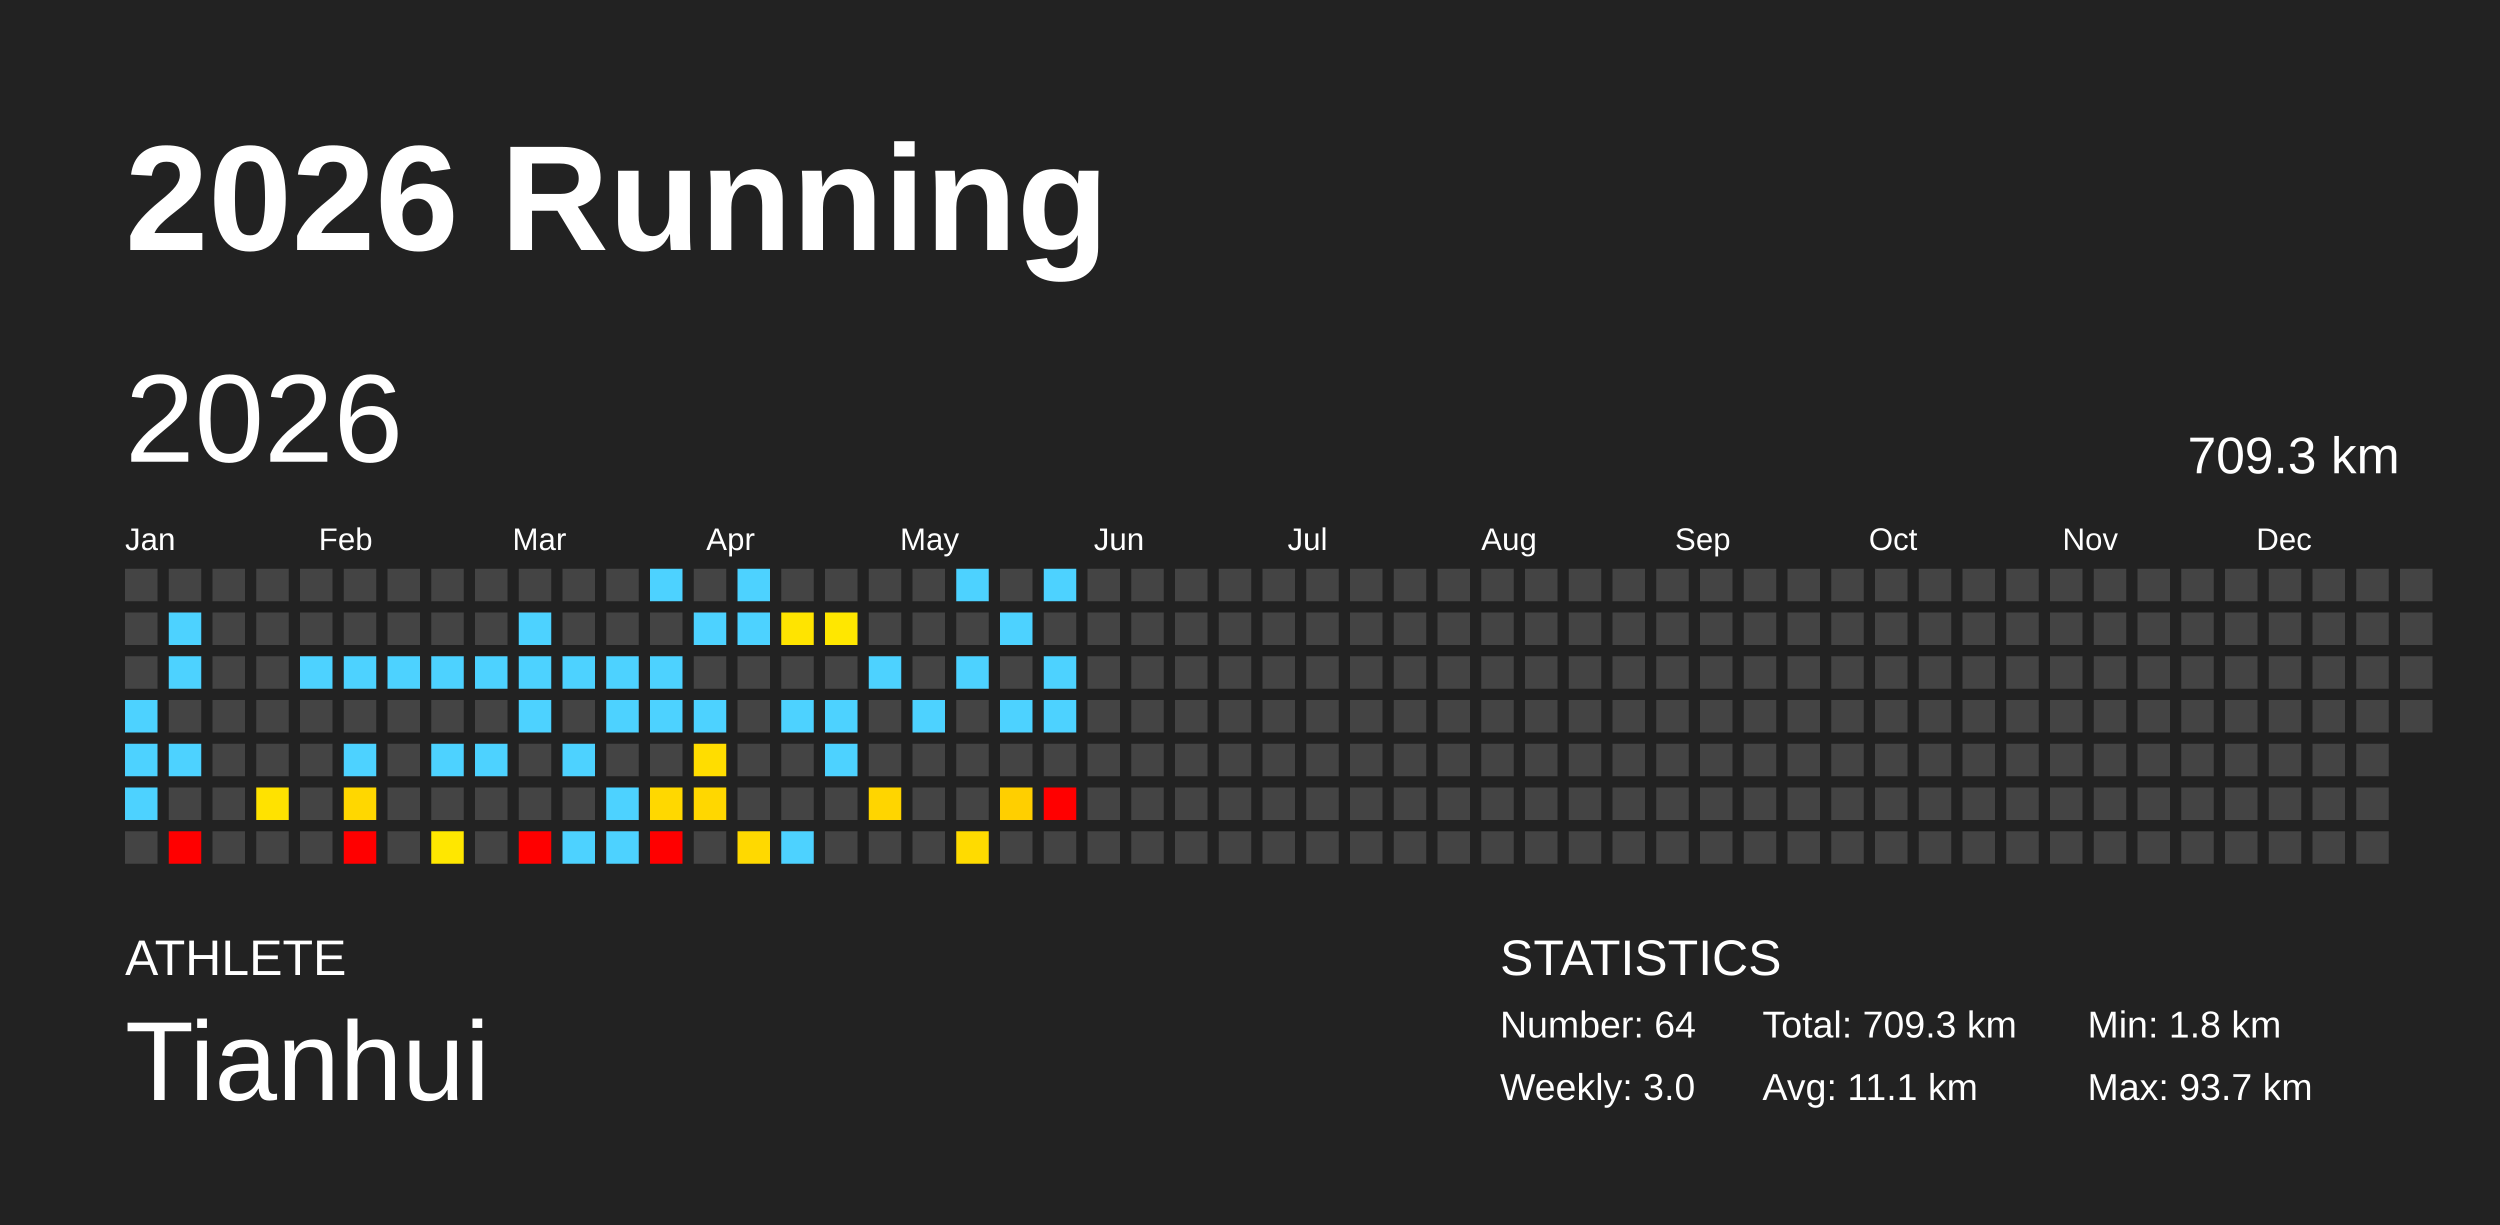
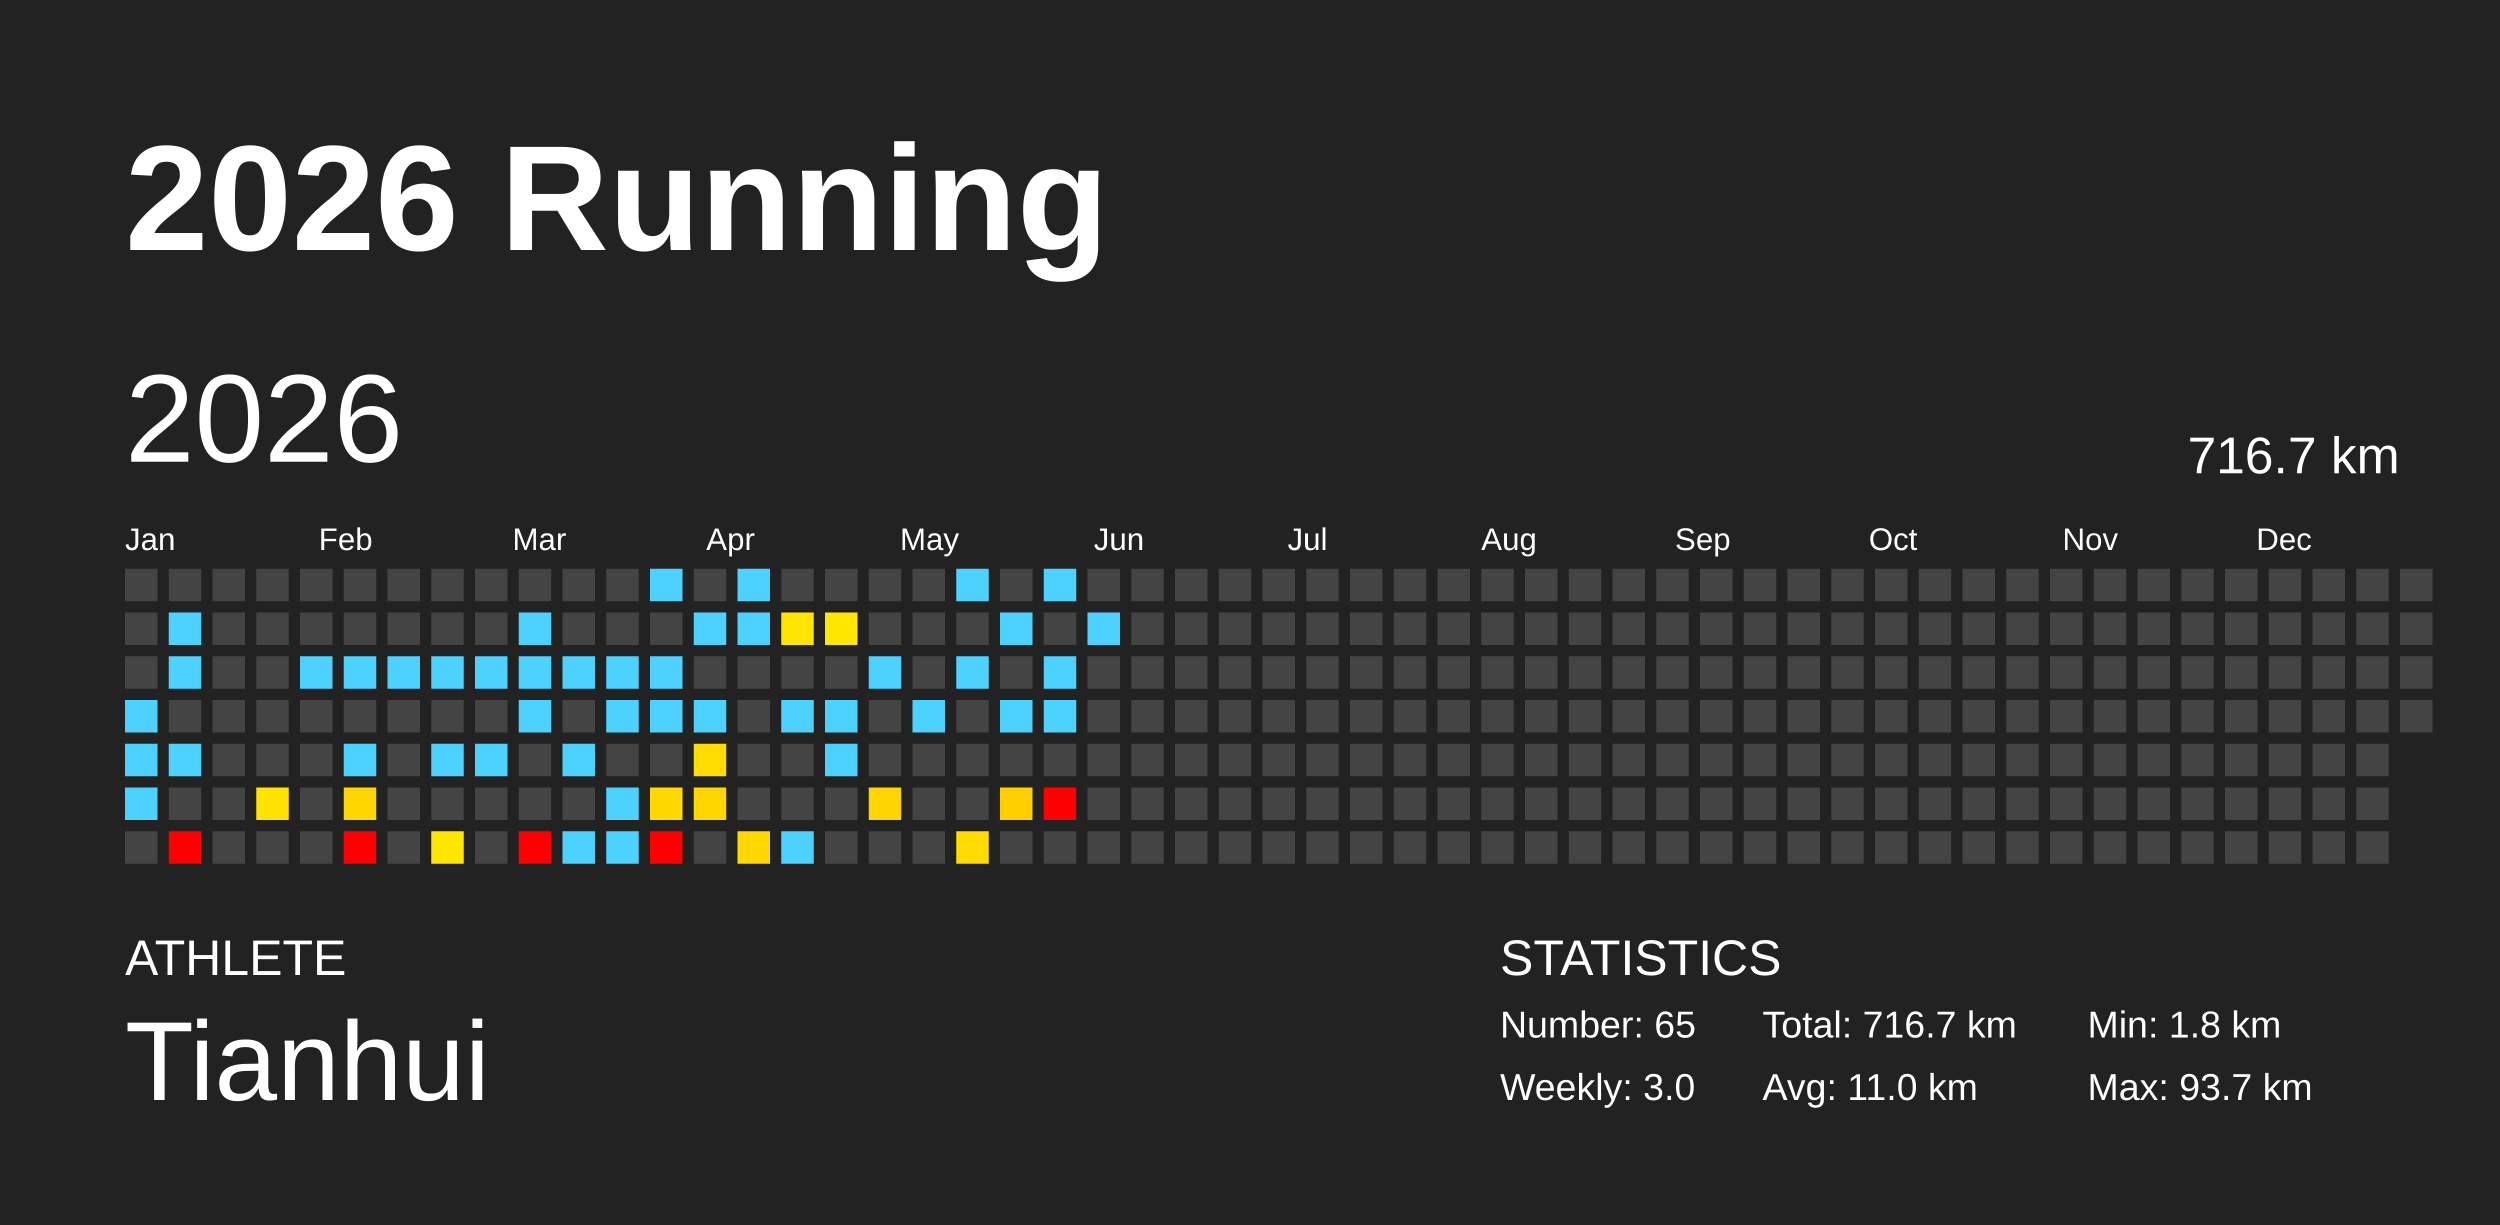
<svg xmlns="http://www.w3.org/2000/svg" baseProfile="full" height="98mm" version="1.1" viewBox="0,0,200,98" width="200mm">
  <defs />
  <rect fill="#222222" height="98" width="200" x="0" y="0" />
  <text fill="#FFFFFF" style="font-size:12px; font-family:Arial; font-weight:bold;" x="10" y="20">2026 Running</text>
  <text fill="#FFFFFF" style="font-size:4px; font-family:Arial" x="10" y="78">ATHLETE</text>
  <text fill="#FFFFFF" style="font-size:9px; font-family:Arial" x="10" y="88">Tianhui</text>
  <text fill="#FFFFFF" style="font-size:4px; font-family:Arial" x="120" y="78">STATISTICS</text>
-   <text fill="#FFFFFF" style="font-size:3px; font-family:Arial" x="120" y="83">Number: 64</text>
+   <text fill="#FFFFFF" style="font-size:3px; font-family:Arial" x="120" y="83">Number: 65</text>
  <text fill="#FFFFFF" style="font-size:3px; font-family:Arial" x="120" y="88">Weekly: 3.0</text>
-   <text fill="#FFFFFF" style="font-size:3px; font-family:Arial" x="141" y="83">Total: 709.3 km</text>
-   <text fill="#FFFFFF" style="font-size:3px; font-family:Arial" x="141" y="88">Avg: 11.1 km</text>
+   <text fill="#FFFFFF" style="font-size:3px; font-family:Arial" x="141" y="83">Total: 716.7 km</text>
+   <text fill="#FFFFFF" style="font-size:3px; font-family:Arial" x="141" y="88">Avg: 11.0 km</text>
  <text fill="#FFFFFF" style="font-size:3px; font-family:Arial" x="167" y="83">Min: 1.8 km</text>
  <text fill="#FFFFFF" style="font-size:3px; font-family:Arial" x="167" y="88">Max: 93.7 km</text>
  <text dominant-baseline="hanging" fill="#FFFFFF" style="font-size:10.0px; font-family:Arial;" x="10" y="30">2026</text>
-   <text dominant-baseline="hanging" fill="#FFFFFF" style="font-size:4.125px; font-family:Arial;" x="175" y="35">709.3 km</text>
+   <text dominant-baseline="hanging" fill="#FFFFFF" style="font-size:4.125px; font-family:Arial;" x="175" y="35">716.7 km</text>
  <text fill="#FFFFFF" style="font-size:2.5px; font-family:Arial" x="10.0" y="44">Jan</text>
  <text fill="#FFFFFF" style="font-size:2.5px; font-family:Arial" x="25.5" y="44">Feb</text>
  <text fill="#FFFFFF" style="font-size:2.5px; font-family:Arial" x="41.0" y="44">Mar</text>
  <text fill="#FFFFFF" style="font-size:2.5px; font-family:Arial" x="56.5" y="44">Apr</text>
  <text fill="#FFFFFF" style="font-size:2.5px; font-family:Arial" x="72.0" y="44">May</text>
  <text fill="#FFFFFF" style="font-size:2.5px; font-family:Arial" x="87.5" y="44">Jun</text>
  <text fill="#FFFFFF" style="font-size:2.5px; font-family:Arial" x="103.0" y="44">Jul</text>
  <text fill="#FFFFFF" style="font-size:2.5px; font-family:Arial" x="118.5" y="44">Aug</text>
  <text fill="#FFFFFF" style="font-size:2.5px; font-family:Arial" x="134.0" y="44">Sep</text>
  <text fill="#FFFFFF" style="font-size:2.5px; font-family:Arial" x="149.5" y="44">Oct</text>
  <text fill="#FFFFFF" style="font-size:2.5px; font-family:Arial" x="165.0" y="44">Nov</text>
  <text fill="#FFFFFF" style="font-size:2.5px; font-family:Arial" x="180.5" y="44">Dec</text>
  <rect fill="#444444" height="2.6" width="2.6" x="10.0" y="45.5" />
  <rect fill="#444444" height="2.6" width="2.6" x="10.0" y="49.0" />
  <rect fill="#444444" height="2.6" width="2.6" x="10.0" y="52.5" />
  <rect fill="#4dd2ff" height="2.6" width="2.6" x="10.0" y="56.0" />
  <rect fill="#4dd2ff" height="2.6" width="2.6" x="10.0" y="59.5" />
  <rect fill="#4dd2ff" height="2.6" width="2.6" x="10.0" y="63.0" />
  <rect fill="#444444" height="2.6" width="2.6" x="10.0" y="66.5" />
  <rect fill="#444444" height="2.6" width="2.6" x="13.5" y="45.5" />
  <rect fill="#4dd2ff" height="2.6" width="2.6" x="13.5" y="49.0" />
  <rect fill="#4dd2ff" height="2.6" width="2.6" x="13.5" y="52.5" />
  <rect fill="#444444" height="2.6" width="2.6" x="13.5" y="56.0" />
  <rect fill="#4dd2ff" height="2.6" width="2.6" x="13.5" y="59.5" />
  <rect fill="#444444" height="2.6" width="2.6" x="13.5" y="63.0" />
  <rect fill="red" height="2.6" width="2.6" x="13.5" y="66.5" />
  <rect fill="#444444" height="2.6" width="2.6" x="17.0" y="45.5" />
  <rect fill="#444444" height="2.6" width="2.6" x="17.0" y="49.0" />
  <rect fill="#444444" height="2.6" width="2.6" x="17.0" y="52.5" />
  <rect fill="#444444" height="2.6" width="2.6" x="17.0" y="56.0" />
  <rect fill="#444444" height="2.6" width="2.6" x="17.0" y="59.5" />
  <rect fill="#444444" height="2.6" width="2.6" x="17.0" y="63.0" />
  <rect fill="#444444" height="2.6" width="2.6" x="17.0" y="66.5" />
  <rect fill="#444444" height="2.6" width="2.6" x="20.5" y="45.5" />
  <rect fill="#444444" height="2.6" width="2.6" x="20.5" y="49.0" />
  <rect fill="#444444" height="2.6" width="2.6" x="20.5" y="52.5" />
  <rect fill="#444444" height="2.6" width="2.6" x="20.5" y="56.0" />
  <rect fill="#444444" height="2.6" width="2.6" x="20.5" y="59.5" />
  <rect fill="#ffe200" height="2.6" width="2.6" x="20.5" y="63.0" />
  <rect fill="#444444" height="2.6" width="2.6" x="20.5" y="66.5" />
  <rect fill="#444444" height="2.6" width="2.6" x="24.0" y="45.5" />
  <rect fill="#444444" height="2.6" width="2.6" x="24.0" y="49.0" />
  <rect fill="#4dd2ff" height="2.6" width="2.6" x="24.0" y="52.5" />
  <rect fill="#444444" height="2.6" width="2.6" x="24.0" y="56.0" />
  <rect fill="#444444" height="2.6" width="2.6" x="24.0" y="59.5" />
  <rect fill="#444444" height="2.6" width="2.6" x="24.0" y="63.0" />
  <rect fill="#444444" height="2.6" width="2.6" x="24.0" y="66.5" />
  <rect fill="#444444" height="2.6" width="2.6" x="27.5" y="45.5" />
  <rect fill="#444444" height="2.6" width="2.6" x="27.5" y="49.0" />
  <rect fill="#4dd2ff" height="2.6" width="2.6" x="27.5" y="52.5" />
  <rect fill="#444444" height="2.6" width="2.6" x="27.5" y="56.0" />
  <rect fill="#4dd2ff" height="2.6" width="2.6" x="27.5" y="59.5" />
  <rect fill="#ffd700" height="2.6" width="2.6" x="27.5" y="63.0" />
  <rect fill="red" height="2.6" width="2.6" x="27.5" y="66.5" />
  <rect fill="#444444" height="2.6" width="2.6" x="31.0" y="45.5" />
  <rect fill="#444444" height="2.6" width="2.6" x="31.0" y="49.0" />
  <rect fill="#4dd2ff" height="2.6" width="2.6" x="31.0" y="52.5" />
  <rect fill="#444444" height="2.6" width="2.6" x="31.0" y="56.0" />
  <rect fill="#444444" height="2.6" width="2.6" x="31.0" y="59.5" />
  <rect fill="#444444" height="2.6" width="2.6" x="31.0" y="63.0" />
  <rect fill="#444444" height="2.6" width="2.6" x="31.0" y="66.5" />
  <rect fill="#444444" height="2.6" width="2.6" x="34.5" y="45.5" />
  <rect fill="#444444" height="2.6" width="2.6" x="34.5" y="49.0" />
  <rect fill="#4dd2ff" height="2.6" width="2.6" x="34.5" y="52.5" />
  <rect fill="#444444" height="2.6" width="2.6" x="34.5" y="56.0" />
  <rect fill="#4dd2ff" height="2.6" width="2.6" x="34.5" y="59.5" />
  <rect fill="#444444" height="2.6" width="2.6" x="34.5" y="63.0" />
  <rect fill="#ffe700" height="2.6" width="2.6" x="34.5" y="66.5" />
  <rect fill="#444444" height="2.6" width="2.6" x="38.0" y="45.5" />
  <rect fill="#444444" height="2.6" width="2.6" x="38.0" y="49.0" />
  <rect fill="#4dd2ff" height="2.6" width="2.6" x="38.0" y="52.5" />
  <rect fill="#444444" height="2.6" width="2.6" x="38.0" y="56.0" />
  <rect fill="#4dd2ff" height="2.6" width="2.6" x="38.0" y="59.5" />
  <rect fill="#444444" height="2.6" width="2.6" x="38.0" y="63.0" />
  <rect fill="#444444" height="2.6" width="2.6" x="38.0" y="66.5" />
  <rect fill="#444444" height="2.6" width="2.6" x="41.5" y="45.5" />
  <rect fill="#4dd2ff" height="2.6" width="2.6" x="41.5" y="49.0" />
  <rect fill="#4dd2ff" height="2.6" width="2.6" x="41.5" y="52.5" />
  <rect fill="#4dd2ff" height="2.6" width="2.6" x="41.5" y="56.0" />
  <rect fill="#444444" height="2.6" width="2.6" x="41.5" y="59.5" />
  <rect fill="#444444" height="2.6" width="2.6" x="41.5" y="63.0" />
  <rect fill="red" height="2.6" width="2.6" x="41.5" y="66.5" />
  <rect fill="#444444" height="2.6" width="2.6" x="45.0" y="45.5" />
  <rect fill="#444444" height="2.6" width="2.6" x="45.0" y="49.0" />
  <rect fill="#4dd2ff" height="2.6" width="2.6" x="45.0" y="52.5" />
  <rect fill="#444444" height="2.6" width="2.6" x="45.0" y="56.0" />
  <rect fill="#4dd2ff" height="2.6" width="2.6" x="45.0" y="59.5" />
  <rect fill="#444444" height="2.6" width="2.6" x="45.0" y="63.0" />
  <rect fill="#4dd2ff" height="2.6" width="2.6" x="45.0" y="66.5" />
  <rect fill="#444444" height="2.6" width="2.6" x="48.5" y="45.5" />
  <rect fill="#444444" height="2.6" width="2.6" x="48.5" y="49.0" />
  <rect fill="#4dd2ff" height="2.6" width="2.6" x="48.5" y="52.5" />
  <rect fill="#4dd2ff" height="2.6" width="2.6" x="48.5" y="56.0" />
  <rect fill="#444444" height="2.6" width="2.6" x="48.5" y="59.5" />
  <rect fill="#4dd2ff" height="2.6" width="2.6" x="48.5" y="63.0" />
  <rect fill="#4dd2ff" height="2.6" width="2.6" x="48.5" y="66.5" />
  <rect fill="#4dd2ff" height="2.6" width="2.6" x="52.0" y="45.5" />
  <rect fill="#444444" height="2.6" width="2.6" x="52.0" y="49.0" />
  <rect fill="#4dd2ff" height="2.6" width="2.6" x="52.0" y="52.5" />
  <rect fill="#4dd2ff" height="2.6" width="2.6" x="52.0" y="56.0" />
  <rect fill="#444444" height="2.6" width="2.6" x="52.0" y="59.5" />
  <rect fill="#ffd800" height="2.6" width="2.6" x="52.0" y="63.0" />
  <rect fill="red" height="2.6" width="2.6" x="52.0" y="66.5" />
  <rect fill="#444444" height="2.6" width="2.6" x="55.5" y="45.5" />
  <rect fill="#4dd2ff" height="2.6" width="2.6" x="55.5" y="49.0" />
  <rect fill="#444444" height="2.6" width="2.6" x="55.5" y="52.5" />
  <rect fill="#4dd2ff" height="2.6" width="2.6" x="55.5" y="56.0" />
  <rect fill="#ffdd00" height="2.6" width="2.6" x="55.5" y="59.5" />
  <rect fill="#ffd700" height="2.6" width="2.6" x="55.5" y="63.0" />
  <rect fill="#444444" height="2.6" width="2.6" x="55.5" y="66.5" />
  <rect fill="#4dd2ff" height="2.6" width="2.6" x="59.0" y="45.5" />
  <rect fill="#4dd2ff" height="2.6" width="2.6" x="59.0" y="49.0" />
  <rect fill="#444444" height="2.6" width="2.6" x="59.0" y="52.5" />
  <rect fill="#444444" height="2.6" width="2.6" x="59.0" y="56.0" />
  <rect fill="#444444" height="2.6" width="2.6" x="59.0" y="59.5" />
  <rect fill="#444444" height="2.6" width="2.6" x="59.0" y="63.0" />
  <rect fill="#ffd900" height="2.6" width="2.6" x="59.0" y="66.5" />
  <rect fill="#444444" height="2.6" width="2.6" x="62.5" y="45.5" />
  <rect fill="#ffe400" height="2.6" width="2.6" x="62.5" y="49.0" />
  <rect fill="#444444" height="2.6" width="2.6" x="62.5" y="52.5" />
  <rect fill="#4dd2ff" height="2.6" width="2.6" x="62.5" y="56.0" />
  <rect fill="#444444" height="2.6" width="2.6" x="62.5" y="59.5" />
  <rect fill="#444444" height="2.6" width="2.6" x="62.5" y="63.0" />
  <rect fill="#4dd2ff" height="2.6" width="2.6" x="62.5" y="66.5" />
  <rect fill="#444444" height="2.6" width="2.6" x="66.0" y="45.5" />
  <rect fill="#ffe700" height="2.6" width="2.6" x="66.0" y="49.0" />
  <rect fill="#444444" height="2.6" width="2.6" x="66.0" y="52.5" />
  <rect fill="#4dd2ff" height="2.6" width="2.6" x="66.0" y="56.0" />
  <rect fill="#4dd2ff" height="2.6" width="2.6" x="66.0" y="59.5" />
  <rect fill="#444444" height="2.6" width="2.6" x="66.0" y="63.0" />
  <rect fill="#444444" height="2.6" width="2.6" x="66.0" y="66.5" />
  <rect fill="#444444" height="2.6" width="2.6" x="69.5" y="45.5" />
  <rect fill="#444444" height="2.6" width="2.6" x="69.5" y="49.0" />
  <rect fill="#4dd2ff" height="2.6" width="2.6" x="69.5" y="52.5" />
  <rect fill="#444444" height="2.6" width="2.6" x="69.5" y="56.0" />
  <rect fill="#444444" height="2.6" width="2.6" x="69.5" y="59.5" />
  <rect fill="#ffd500" height="2.6" width="2.6" x="69.5" y="63.0" />
  <rect fill="#444444" height="2.6" width="2.6" x="69.5" y="66.5" />
  <rect fill="#444444" height="2.6" width="2.6" x="73.0" y="45.5" />
  <rect fill="#444444" height="2.6" width="2.6" x="73.0" y="49.0" />
  <rect fill="#444444" height="2.6" width="2.6" x="73.0" y="52.5" />
  <rect fill="#4dd2ff" height="2.6" width="2.6" x="73.0" y="56.0" />
  <rect fill="#444444" height="2.6" width="2.6" x="73.0" y="59.5" />
  <rect fill="#444444" height="2.6" width="2.6" x="73.0" y="63.0" />
  <rect fill="#444444" height="2.6" width="2.6" x="73.0" y="66.5" />
  <rect fill="#4dd2ff" height="2.6" width="2.6" x="76.5" y="45.5" />
  <rect fill="#444444" height="2.6" width="2.6" x="76.5" y="49.0" />
  <rect fill="#4dd2ff" height="2.6" width="2.6" x="76.5" y="52.5" />
  <rect fill="#444444" height="2.6" width="2.6" x="76.5" y="56.0" />
  <rect fill="#444444" height="2.6" width="2.6" x="76.5" y="59.5" />
  <rect fill="#444444" height="2.6" width="2.6" x="76.5" y="63.0" />
  <rect fill="#ffdb00" height="2.6" width="2.6" x="76.5" y="66.5" />
  <rect fill="#444444" height="2.6" width="2.6" x="80.0" y="45.5" />
  <rect fill="#4dd2ff" height="2.6" width="2.6" x="80.0" y="49.0" />
  <rect fill="#444444" height="2.6" width="2.6" x="80.0" y="52.5" />
  <rect fill="#4dd2ff" height="2.6" width="2.6" x="80.0" y="56.0" />
  <rect fill="#444444" height="2.6" width="2.6" x="80.0" y="59.5" />
  <rect fill="#ffcf00" height="2.6" width="2.6" x="80.0" y="63.0" />
  <rect fill="#444444" height="2.6" width="2.6" x="80.0" y="66.5" />
  <rect fill="#4dd2ff" height="2.6" width="2.6" x="83.5" y="45.5" />
  <rect fill="#444444" height="2.6" width="2.6" x="83.5" y="49.0" />
  <rect fill="#4dd2ff" height="2.6" width="2.6" x="83.5" y="52.5" />
  <rect fill="#4dd2ff" height="2.6" width="2.6" x="83.5" y="56.0" />
  <rect fill="#444444" height="2.6" width="2.6" x="83.5" y="59.5" />
  <rect fill="red" height="2.6" width="2.6" x="83.5" y="63.0" />
  <rect fill="#444444" height="2.6" width="2.6" x="83.5" y="66.5" />
  <rect fill="#444444" height="2.6" width="2.6" x="87.0" y="45.5" />
-   <rect fill="#444444" height="2.6" width="2.6" x="87.0" y="49.0" />
+   <rect fill="#4dd2ff" height="2.6" width="2.6" x="87.0" y="49.0" />
  <rect fill="#444444" height="2.6" width="2.6" x="87.0" y="52.5" />
  <rect fill="#444444" height="2.6" width="2.6" x="87.0" y="56.0" />
  <rect fill="#444444" height="2.6" width="2.6" x="87.0" y="59.5" />
  <rect fill="#444444" height="2.6" width="2.6" x="87.0" y="63.0" />
  <rect fill="#444444" height="2.6" width="2.6" x="87.0" y="66.5" />
  <rect fill="#444444" height="2.6" width="2.6" x="90.5" y="45.5" />
  <rect fill="#444444" height="2.6" width="2.6" x="90.5" y="49.0" />
  <rect fill="#444444" height="2.6" width="2.6" x="90.5" y="52.5" />
  <rect fill="#444444" height="2.6" width="2.6" x="90.5" y="56.0" />
  <rect fill="#444444" height="2.6" width="2.6" x="90.5" y="59.5" />
  <rect fill="#444444" height="2.6" width="2.6" x="90.5" y="63.0" />
  <rect fill="#444444" height="2.6" width="2.6" x="90.5" y="66.5" />
  <rect fill="#444444" height="2.6" width="2.6" x="94.0" y="45.5" />
  <rect fill="#444444" height="2.6" width="2.6" x="94.0" y="49.0" />
  <rect fill="#444444" height="2.6" width="2.6" x="94.0" y="52.5" />
  <rect fill="#444444" height="2.6" width="2.6" x="94.0" y="56.0" />
  <rect fill="#444444" height="2.6" width="2.6" x="94.0" y="59.5" />
  <rect fill="#444444" height="2.6" width="2.6" x="94.0" y="63.0" />
  <rect fill="#444444" height="2.6" width="2.6" x="94.0" y="66.5" />
  <rect fill="#444444" height="2.6" width="2.6" x="97.5" y="45.5" />
  <rect fill="#444444" height="2.6" width="2.6" x="97.5" y="49.0" />
  <rect fill="#444444" height="2.6" width="2.6" x="97.5" y="52.5" />
  <rect fill="#444444" height="2.6" width="2.6" x="97.5" y="56.0" />
  <rect fill="#444444" height="2.6" width="2.6" x="97.5" y="59.5" />
  <rect fill="#444444" height="2.6" width="2.6" x="97.5" y="63.0" />
  <rect fill="#444444" height="2.6" width="2.6" x="97.5" y="66.5" />
  <rect fill="#444444" height="2.6" width="2.6" x="101.0" y="45.5" />
  <rect fill="#444444" height="2.6" width="2.6" x="101.0" y="49.0" />
  <rect fill="#444444" height="2.6" width="2.6" x="101.0" y="52.5" />
  <rect fill="#444444" height="2.6" width="2.6" x="101.0" y="56.0" />
  <rect fill="#444444" height="2.6" width="2.6" x="101.0" y="59.5" />
  <rect fill="#444444" height="2.6" width="2.6" x="101.0" y="63.0" />
  <rect fill="#444444" height="2.6" width="2.6" x="101.0" y="66.5" />
  <rect fill="#444444" height="2.6" width="2.6" x="104.5" y="45.5" />
  <rect fill="#444444" height="2.6" width="2.6" x="104.5" y="49.0" />
  <rect fill="#444444" height="2.6" width="2.6" x="104.5" y="52.5" />
  <rect fill="#444444" height="2.6" width="2.6" x="104.5" y="56.0" />
  <rect fill="#444444" height="2.6" width="2.6" x="104.5" y="59.5" />
  <rect fill="#444444" height="2.6" width="2.6" x="104.5" y="63.0" />
  <rect fill="#444444" height="2.6" width="2.6" x="104.5" y="66.5" />
  <rect fill="#444444" height="2.6" width="2.6" x="108.0" y="45.5" />
  <rect fill="#444444" height="2.6" width="2.6" x="108.0" y="49.0" />
  <rect fill="#444444" height="2.6" width="2.6" x="108.0" y="52.5" />
  <rect fill="#444444" height="2.6" width="2.6" x="108.0" y="56.0" />
  <rect fill="#444444" height="2.6" width="2.6" x="108.0" y="59.5" />
  <rect fill="#444444" height="2.6" width="2.6" x="108.0" y="63.0" />
  <rect fill="#444444" height="2.6" width="2.6" x="108.0" y="66.5" />
  <rect fill="#444444" height="2.6" width="2.6" x="111.5" y="45.5" />
  <rect fill="#444444" height="2.6" width="2.6" x="111.5" y="49.0" />
  <rect fill="#444444" height="2.6" width="2.6" x="111.5" y="52.5" />
  <rect fill="#444444" height="2.6" width="2.6" x="111.5" y="56.0" />
  <rect fill="#444444" height="2.6" width="2.6" x="111.5" y="59.5" />
  <rect fill="#444444" height="2.6" width="2.6" x="111.5" y="63.0" />
  <rect fill="#444444" height="2.6" width="2.6" x="111.5" y="66.5" />
  <rect fill="#444444" height="2.6" width="2.6" x="115.0" y="45.5" />
  <rect fill="#444444" height="2.6" width="2.6" x="115.0" y="49.0" />
  <rect fill="#444444" height="2.6" width="2.6" x="115.0" y="52.5" />
  <rect fill="#444444" height="2.6" width="2.6" x="115.0" y="56.0" />
  <rect fill="#444444" height="2.6" width="2.6" x="115.0" y="59.5" />
  <rect fill="#444444" height="2.6" width="2.6" x="115.0" y="63.0" />
  <rect fill="#444444" height="2.6" width="2.6" x="115.0" y="66.5" />
  <rect fill="#444444" height="2.6" width="2.6" x="118.5" y="45.5" />
  <rect fill="#444444" height="2.6" width="2.6" x="118.5" y="49.0" />
  <rect fill="#444444" height="2.6" width="2.6" x="118.5" y="52.5" />
  <rect fill="#444444" height="2.6" width="2.6" x="118.5" y="56.0" />
  <rect fill="#444444" height="2.6" width="2.6" x="118.5" y="59.5" />
  <rect fill="#444444" height="2.6" width="2.6" x="118.5" y="63.0" />
  <rect fill="#444444" height="2.6" width="2.6" x="118.5" y="66.5" />
  <rect fill="#444444" height="2.6" width="2.6" x="122.0" y="45.5" />
  <rect fill="#444444" height="2.6" width="2.6" x="122.0" y="49.0" />
  <rect fill="#444444" height="2.6" width="2.6" x="122.0" y="52.5" />
  <rect fill="#444444" height="2.6" width="2.6" x="122.0" y="56.0" />
  <rect fill="#444444" height="2.6" width="2.6" x="122.0" y="59.5" />
  <rect fill="#444444" height="2.6" width="2.6" x="122.0" y="63.0" />
  <rect fill="#444444" height="2.6" width="2.6" x="122.0" y="66.5" />
  <rect fill="#444444" height="2.6" width="2.6" x="125.5" y="45.5" />
  <rect fill="#444444" height="2.6" width="2.6" x="125.5" y="49.0" />
  <rect fill="#444444" height="2.6" width="2.6" x="125.5" y="52.5" />
  <rect fill="#444444" height="2.6" width="2.6" x="125.5" y="56.0" />
  <rect fill="#444444" height="2.6" width="2.6" x="125.5" y="59.5" />
  <rect fill="#444444" height="2.6" width="2.6" x="125.5" y="63.0" />
  <rect fill="#444444" height="2.6" width="2.6" x="125.5" y="66.5" />
  <rect fill="#444444" height="2.6" width="2.6" x="129.0" y="45.5" />
  <rect fill="#444444" height="2.6" width="2.6" x="129.0" y="49.0" />
  <rect fill="#444444" height="2.6" width="2.6" x="129.0" y="52.5" />
  <rect fill="#444444" height="2.6" width="2.6" x="129.0" y="56.0" />
  <rect fill="#444444" height="2.6" width="2.6" x="129.0" y="59.5" />
  <rect fill="#444444" height="2.6" width="2.6" x="129.0" y="63.0" />
  <rect fill="#444444" height="2.6" width="2.6" x="129.0" y="66.5" />
  <rect fill="#444444" height="2.6" width="2.6" x="132.5" y="45.5" />
  <rect fill="#444444" height="2.6" width="2.6" x="132.5" y="49.0" />
  <rect fill="#444444" height="2.6" width="2.6" x="132.5" y="52.5" />
  <rect fill="#444444" height="2.6" width="2.6" x="132.5" y="56.0" />
  <rect fill="#444444" height="2.6" width="2.6" x="132.5" y="59.5" />
  <rect fill="#444444" height="2.6" width="2.6" x="132.5" y="63.0" />
  <rect fill="#444444" height="2.6" width="2.6" x="132.5" y="66.5" />
  <rect fill="#444444" height="2.6" width="2.6" x="136.0" y="45.5" />
  <rect fill="#444444" height="2.6" width="2.6" x="136.0" y="49.0" />
  <rect fill="#444444" height="2.6" width="2.6" x="136.0" y="52.5" />
  <rect fill="#444444" height="2.6" width="2.6" x="136.0" y="56.0" />
  <rect fill="#444444" height="2.6" width="2.6" x="136.0" y="59.5" />
  <rect fill="#444444" height="2.6" width="2.6" x="136.0" y="63.0" />
  <rect fill="#444444" height="2.6" width="2.6" x="136.0" y="66.5" />
  <rect fill="#444444" height="2.6" width="2.6" x="139.5" y="45.5" />
  <rect fill="#444444" height="2.6" width="2.6" x="139.5" y="49.0" />
  <rect fill="#444444" height="2.6" width="2.6" x="139.5" y="52.5" />
  <rect fill="#444444" height="2.6" width="2.6" x="139.5" y="56.0" />
  <rect fill="#444444" height="2.6" width="2.6" x="139.5" y="59.5" />
  <rect fill="#444444" height="2.6" width="2.6" x="139.5" y="63.0" />
  <rect fill="#444444" height="2.6" width="2.6" x="139.5" y="66.5" />
  <rect fill="#444444" height="2.6" width="2.6" x="143.0" y="45.5" />
  <rect fill="#444444" height="2.6" width="2.6" x="143.0" y="49.0" />
  <rect fill="#444444" height="2.6" width="2.6" x="143.0" y="52.5" />
  <rect fill="#444444" height="2.6" width="2.6" x="143.0" y="56.0" />
  <rect fill="#444444" height="2.6" width="2.6" x="143.0" y="59.5" />
  <rect fill="#444444" height="2.6" width="2.6" x="143.0" y="63.0" />
  <rect fill="#444444" height="2.6" width="2.6" x="143.0" y="66.5" />
  <rect fill="#444444" height="2.6" width="2.6" x="146.5" y="45.5" />
  <rect fill="#444444" height="2.6" width="2.6" x="146.5" y="49.0" />
  <rect fill="#444444" height="2.6" width="2.6" x="146.5" y="52.5" />
  <rect fill="#444444" height="2.6" width="2.6" x="146.5" y="56.0" />
  <rect fill="#444444" height="2.6" width="2.6" x="146.5" y="59.5" />
  <rect fill="#444444" height="2.6" width="2.6" x="146.5" y="63.0" />
  <rect fill="#444444" height="2.6" width="2.6" x="146.5" y="66.5" />
  <rect fill="#444444" height="2.6" width="2.6" x="150.0" y="45.5" />
  <rect fill="#444444" height="2.6" width="2.6" x="150.0" y="49.0" />
  <rect fill="#444444" height="2.6" width="2.6" x="150.0" y="52.5" />
  <rect fill="#444444" height="2.6" width="2.6" x="150.0" y="56.0" />
  <rect fill="#444444" height="2.6" width="2.6" x="150.0" y="59.5" />
  <rect fill="#444444" height="2.6" width="2.6" x="150.0" y="63.0" />
  <rect fill="#444444" height="2.6" width="2.6" x="150.0" y="66.5" />
  <rect fill="#444444" height="2.6" width="2.6" x="153.5" y="45.5" />
  <rect fill="#444444" height="2.6" width="2.6" x="153.5" y="49.0" />
  <rect fill="#444444" height="2.6" width="2.6" x="153.5" y="52.5" />
  <rect fill="#444444" height="2.6" width="2.6" x="153.5" y="56.0" />
  <rect fill="#444444" height="2.6" width="2.6" x="153.5" y="59.5" />
  <rect fill="#444444" height="2.6" width="2.6" x="153.5" y="63.0" />
  <rect fill="#444444" height="2.6" width="2.6" x="153.5" y="66.5" />
  <rect fill="#444444" height="2.6" width="2.6" x="157.0" y="45.5" />
  <rect fill="#444444" height="2.6" width="2.6" x="157.0" y="49.0" />
  <rect fill="#444444" height="2.6" width="2.6" x="157.0" y="52.5" />
  <rect fill="#444444" height="2.6" width="2.6" x="157.0" y="56.0" />
  <rect fill="#444444" height="2.6" width="2.6" x="157.0" y="59.5" />
  <rect fill="#444444" height="2.6" width="2.6" x="157.0" y="63.0" />
  <rect fill="#444444" height="2.6" width="2.6" x="157.0" y="66.5" />
  <rect fill="#444444" height="2.6" width="2.6" x="160.5" y="45.5" />
  <rect fill="#444444" height="2.6" width="2.6" x="160.5" y="49.0" />
  <rect fill="#444444" height="2.6" width="2.6" x="160.5" y="52.5" />
  <rect fill="#444444" height="2.6" width="2.6" x="160.5" y="56.0" />
  <rect fill="#444444" height="2.6" width="2.6" x="160.5" y="59.5" />
  <rect fill="#444444" height="2.6" width="2.6" x="160.5" y="63.0" />
  <rect fill="#444444" height="2.6" width="2.6" x="160.5" y="66.5" />
  <rect fill="#444444" height="2.6" width="2.6" x="164.0" y="45.5" />
  <rect fill="#444444" height="2.6" width="2.6" x="164.0" y="49.0" />
  <rect fill="#444444" height="2.6" width="2.6" x="164.0" y="52.5" />
  <rect fill="#444444" height="2.6" width="2.6" x="164.0" y="56.0" />
  <rect fill="#444444" height="2.6" width="2.6" x="164.0" y="59.5" />
  <rect fill="#444444" height="2.6" width="2.6" x="164.0" y="63.0" />
  <rect fill="#444444" height="2.6" width="2.6" x="164.0" y="66.5" />
  <rect fill="#444444" height="2.6" width="2.6" x="167.5" y="45.5" />
  <rect fill="#444444" height="2.6" width="2.6" x="167.5" y="49.0" />
  <rect fill="#444444" height="2.6" width="2.6" x="167.5" y="52.5" />
  <rect fill="#444444" height="2.6" width="2.6" x="167.5" y="56.0" />
  <rect fill="#444444" height="2.6" width="2.6" x="167.5" y="59.5" />
  <rect fill="#444444" height="2.6" width="2.6" x="167.5" y="63.0" />
  <rect fill="#444444" height="2.6" width="2.6" x="167.5" y="66.5" />
  <rect fill="#444444" height="2.6" width="2.6" x="171.0" y="45.5" />
  <rect fill="#444444" height="2.6" width="2.6" x="171.0" y="49.0" />
  <rect fill="#444444" height="2.6" width="2.6" x="171.0" y="52.5" />
  <rect fill="#444444" height="2.6" width="2.6" x="171.0" y="56.0" />
  <rect fill="#444444" height="2.6" width="2.6" x="171.0" y="59.5" />
  <rect fill="#444444" height="2.6" width="2.6" x="171.0" y="63.0" />
  <rect fill="#444444" height="2.6" width="2.6" x="171.0" y="66.5" />
  <rect fill="#444444" height="2.6" width="2.6" x="174.5" y="45.5" />
  <rect fill="#444444" height="2.6" width="2.6" x="174.5" y="49.0" />
  <rect fill="#444444" height="2.6" width="2.6" x="174.5" y="52.5" />
  <rect fill="#444444" height="2.6" width="2.6" x="174.5" y="56.0" />
  <rect fill="#444444" height="2.6" width="2.6" x="174.5" y="59.5" />
  <rect fill="#444444" height="2.6" width="2.6" x="174.5" y="63.0" />
  <rect fill="#444444" height="2.6" width="2.6" x="174.5" y="66.5" />
  <rect fill="#444444" height="2.6" width="2.6" x="178.0" y="45.5" />
  <rect fill="#444444" height="2.6" width="2.6" x="178.0" y="49.0" />
  <rect fill="#444444" height="2.6" width="2.6" x="178.0" y="52.5" />
  <rect fill="#444444" height="2.6" width="2.6" x="178.0" y="56.0" />
  <rect fill="#444444" height="2.6" width="2.6" x="178.0" y="59.5" />
  <rect fill="#444444" height="2.6" width="2.6" x="178.0" y="63.0" />
  <rect fill="#444444" height="2.6" width="2.6" x="178.0" y="66.5" />
  <rect fill="#444444" height="2.6" width="2.6" x="181.5" y="45.5" />
  <rect fill="#444444" height="2.6" width="2.6" x="181.5" y="49.0" />
  <rect fill="#444444" height="2.6" width="2.6" x="181.5" y="52.5" />
  <rect fill="#444444" height="2.6" width="2.6" x="181.5" y="56.0" />
  <rect fill="#444444" height="2.6" width="2.6" x="181.5" y="59.5" />
  <rect fill="#444444" height="2.6" width="2.6" x="181.5" y="63.0" />
  <rect fill="#444444" height="2.6" width="2.6" x="181.5" y="66.5" />
  <rect fill="#444444" height="2.6" width="2.6" x="185.0" y="45.5" />
  <rect fill="#444444" height="2.6" width="2.6" x="185.0" y="49.0" />
  <rect fill="#444444" height="2.6" width="2.6" x="185.0" y="52.5" />
  <rect fill="#444444" height="2.6" width="2.6" x="185.0" y="56.0" />
  <rect fill="#444444" height="2.6" width="2.6" x="185.0" y="59.5" />
  <rect fill="#444444" height="2.6" width="2.6" x="185.0" y="63.0" />
  <rect fill="#444444" height="2.6" width="2.6" x="185.0" y="66.5" />
  <rect fill="#444444" height="2.6" width="2.6" x="188.5" y="45.5" />
  <rect fill="#444444" height="2.6" width="2.6" x="188.5" y="49.0" />
  <rect fill="#444444" height="2.6" width="2.6" x="188.5" y="52.5" />
  <rect fill="#444444" height="2.6" width="2.6" x="188.5" y="56.0" />
  <rect fill="#444444" height="2.6" width="2.6" x="188.5" y="59.5" />
  <rect fill="#444444" height="2.6" width="2.6" x="188.5" y="63.0" />
  <rect fill="#444444" height="2.6" width="2.6" x="188.5" y="66.5" />
  <rect fill="#444444" height="2.6" width="2.6" x="192.0" y="45.5" />
  <rect fill="#444444" height="2.6" width="2.6" x="192.0" y="49.0" />
  <rect fill="#444444" height="2.6" width="2.6" x="192.0" y="52.5" />
  <rect fill="#444444" height="2.6" width="2.6" x="192.0" y="56.0" />
</svg>
